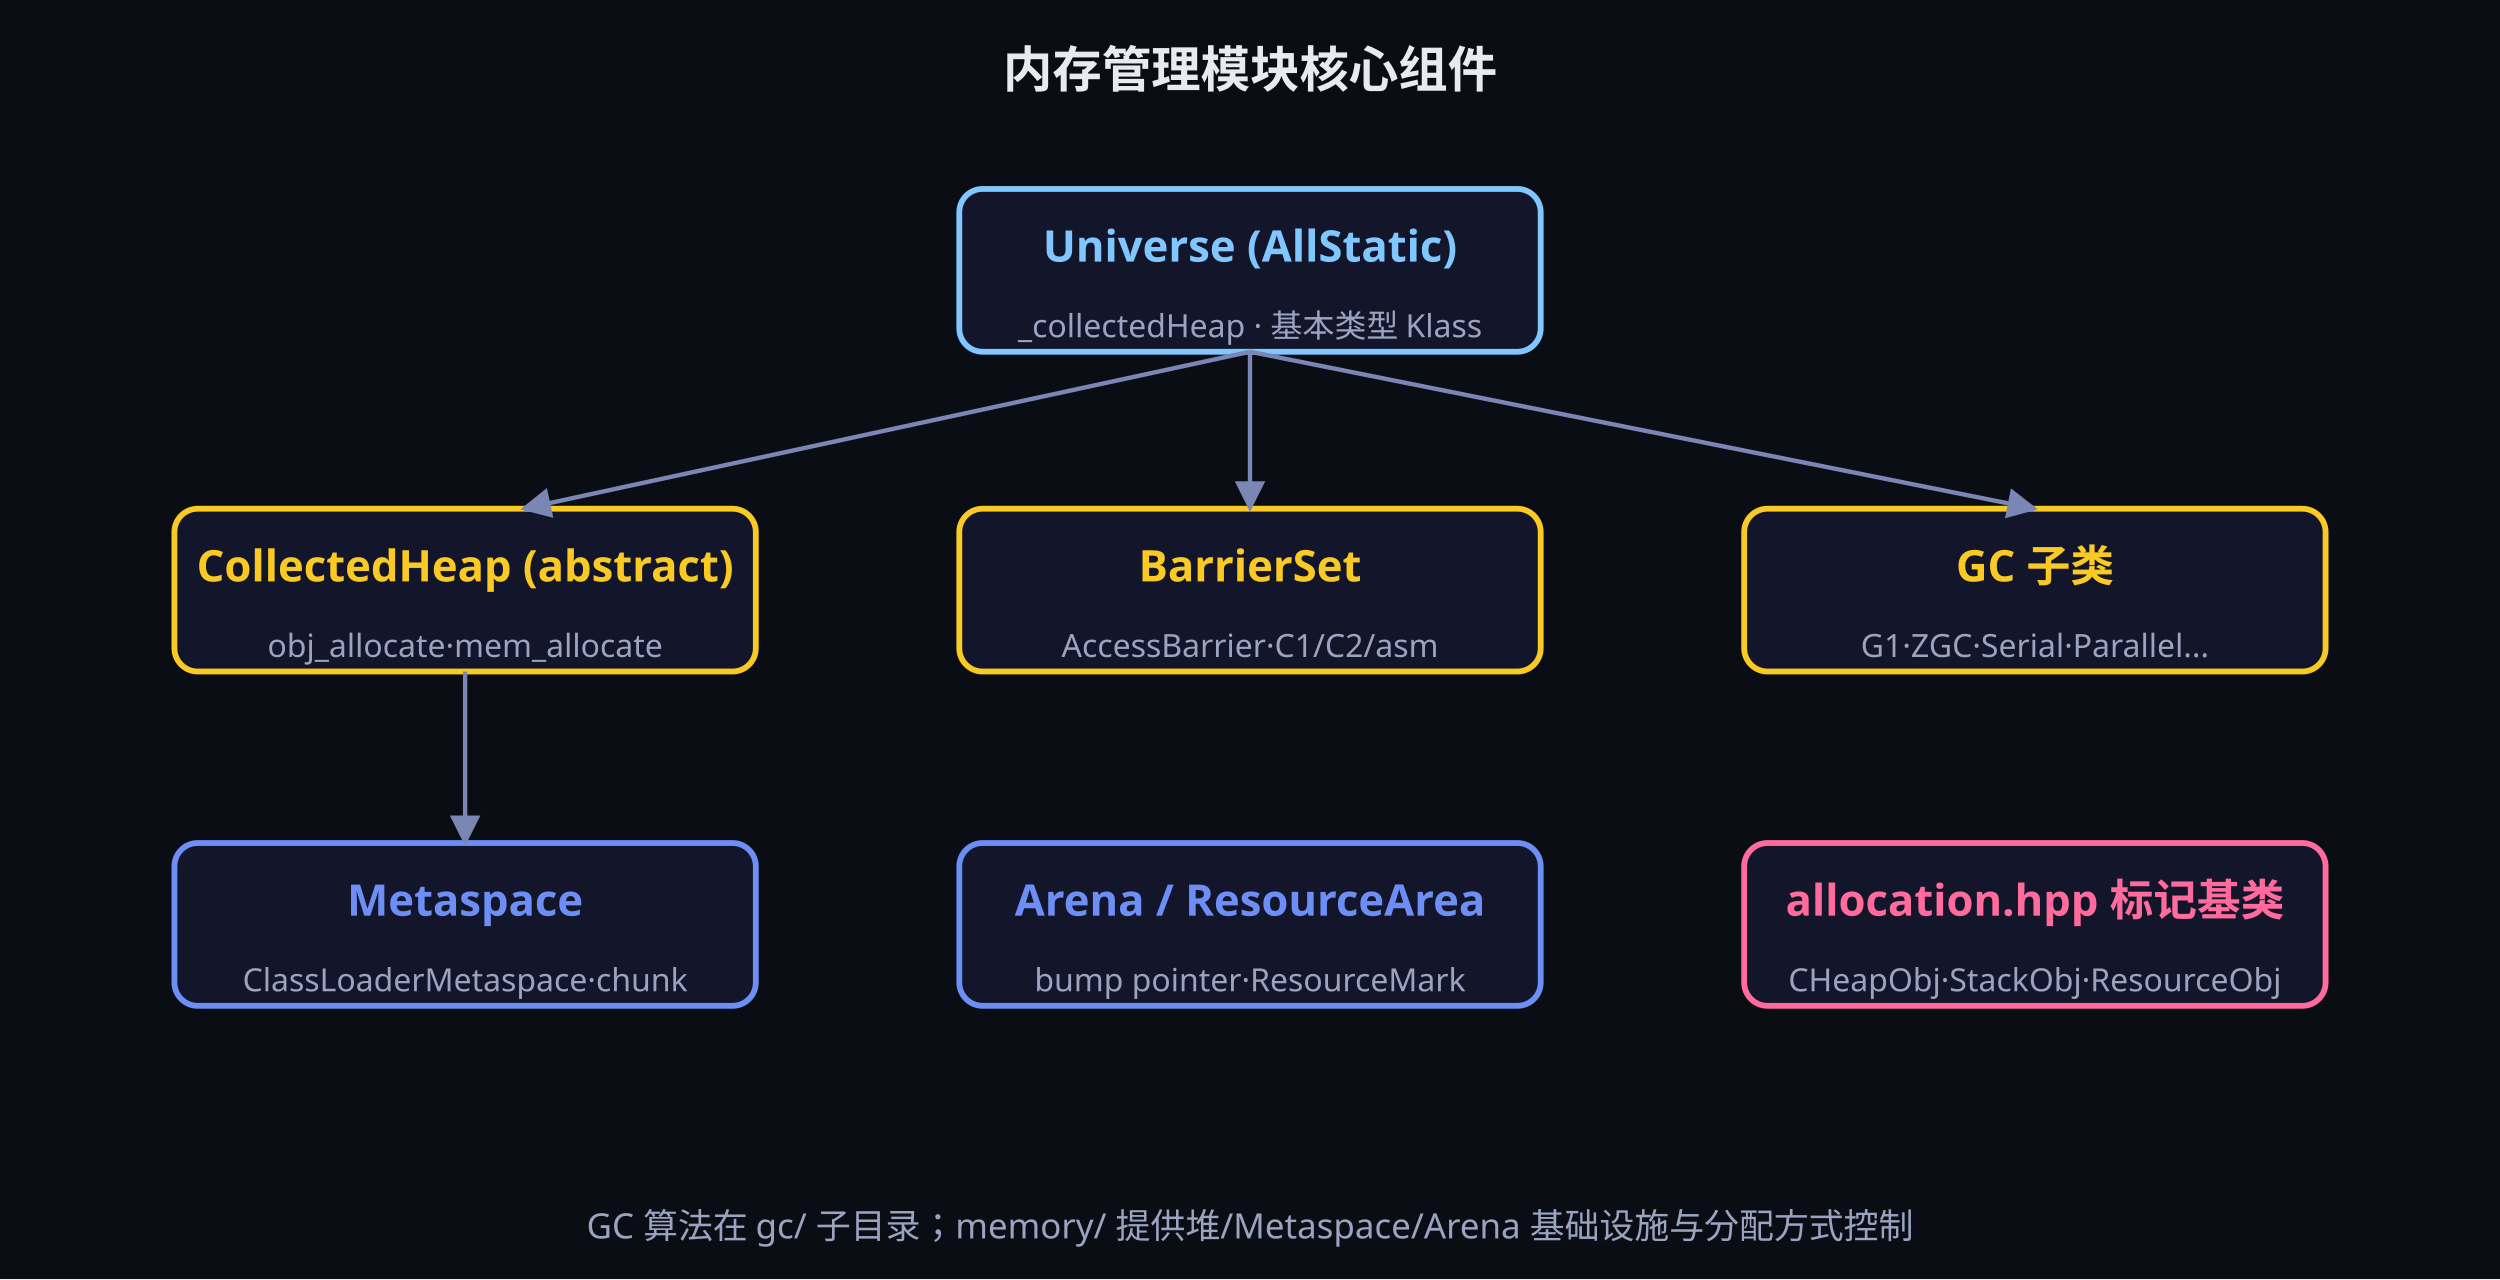
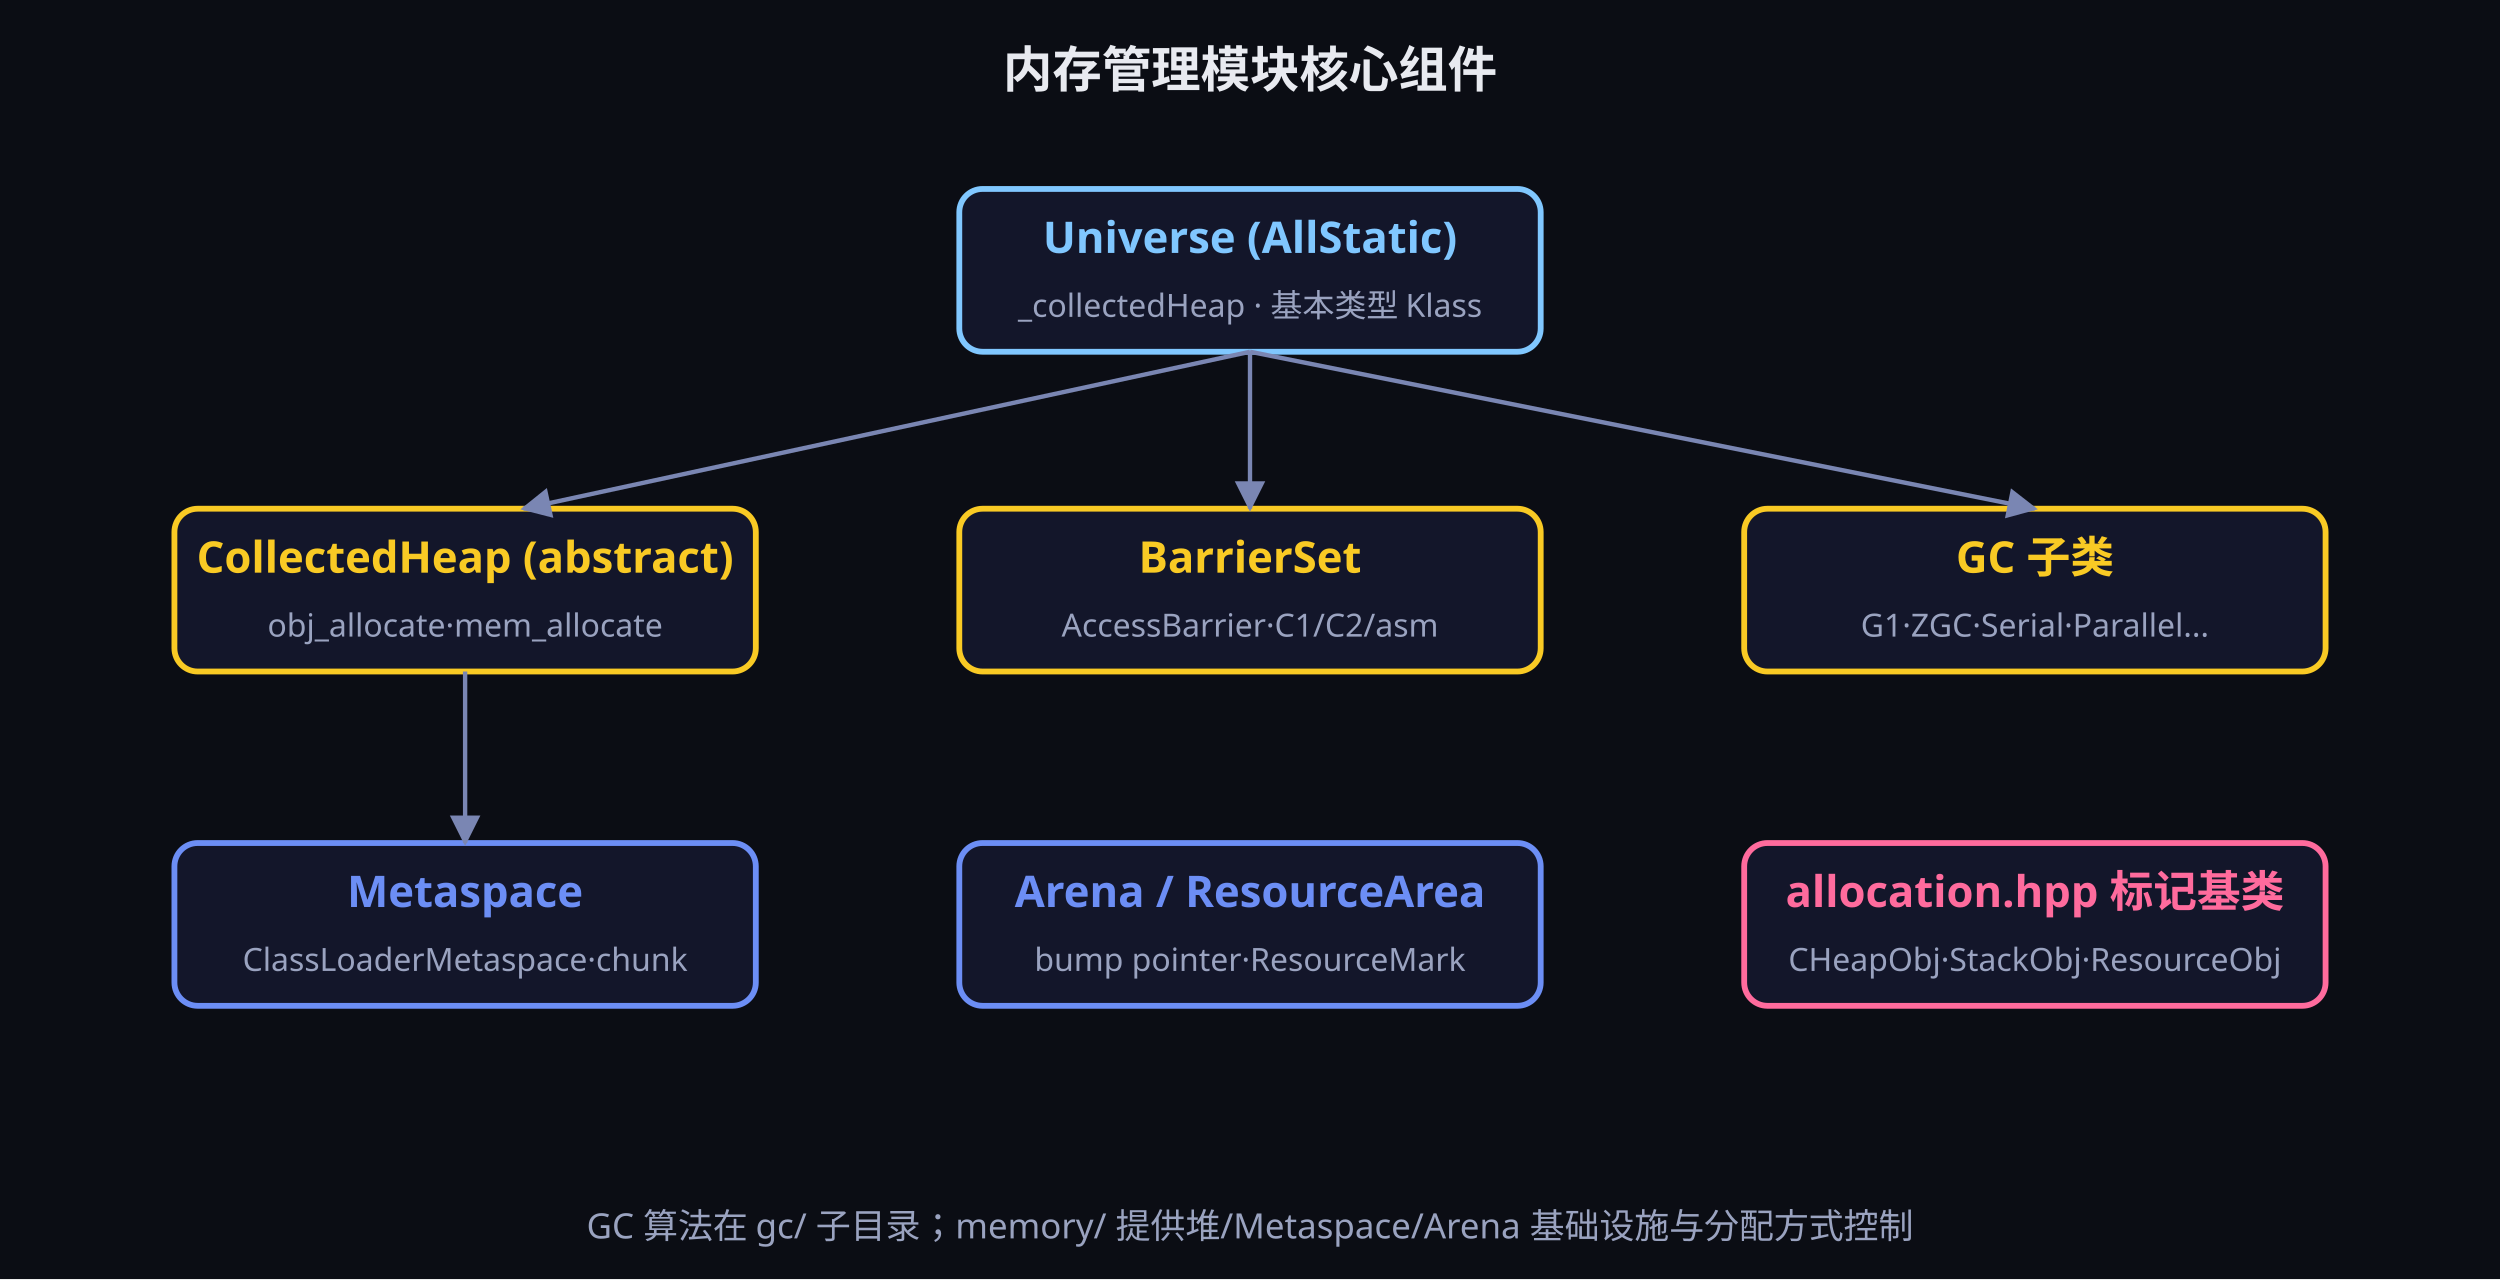
<svg xmlns="http://www.w3.org/2000/svg" width="860" height="440" viewBox="0 0 860 440" font-family="system-ui, sans-serif">
  <rect width="860" height="440" fill="#0b0d14" />
  <defs>
    <marker id="arrow" viewBox="0 0 10 10" refX="9" refY="5" markerWidth="7" markerHeight="7" orient="auto">
      <path d="M0,0 L10,5 L0,10 z" fill="#7a86b3" />
    </marker>
  </defs>
  <text x="430.0" y="30" text-anchor="middle" fill="#e8eaf0" font-size="17" font-weight="700">内存管理模块核心组件</text>
  <rect x="330" y="65" width="200" height="56" rx="8" ry="8" fill="#13162a" stroke="#80c7ff" stroke-width="2" />
-   <text x="430.0" y="90.0" text-anchor="middle" fill="#80c7ff" font-size="15" font-weight="600">Universe (AllStatic)</text>
-   <text x="430.0" y="116.0" text-anchor="middle" fill="#9aa3c0" font-size="11">_collectedHeap · 基本类型 Klass</text>
+   <text x="430.0" y="87" text-anchor="middle" fill="#80c7ff" font-size="15" font-weight="600">Universe (AllStatic)</text>
+   <text x="430.0" y="109" text-anchor="middle" fill="#9aa3c0" font-size="11">_collectedHeap · 基本类型 Klass</text>
  <rect x="60" y="175" width="200" height="56" rx="8" ry="8" fill="#13162a" stroke="#f9ca24" stroke-width="2" />
-   <text x="160.0" y="200.0" text-anchor="middle" fill="#f9ca24" font-size="15" font-weight="600">CollectedHeap (abstract)</text>
-   <text x="160.0" y="226.0" text-anchor="middle" fill="#9aa3c0" font-size="11">obj_allocate·mem_allocate</text>
+   <text x="160.0" y="197" text-anchor="middle" fill="#f9ca24" font-size="15" font-weight="600">CollectedHeap (abstract)</text>
+   <text x="160.0" y="219" text-anchor="middle" fill="#9aa3c0" font-size="11">obj_allocate·mem_allocate</text>
  <rect x="330" y="175" width="200" height="56" rx="8" ry="8" fill="#13162a" stroke="#f9ca24" stroke-width="2" />
-   <text x="430.0" y="200.0" text-anchor="middle" fill="#f9ca24" font-size="15" font-weight="600">BarrierSet</text>
-   <text x="430.0" y="226.0" text-anchor="middle" fill="#9aa3c0" font-size="11">AccessBarrier·C1/C2/asm</text>
+   <text x="430.0" y="197" text-anchor="middle" fill="#f9ca24" font-size="15" font-weight="600">BarrierSet</text>
+   <text x="430.0" y="219" text-anchor="middle" fill="#9aa3c0" font-size="11">AccessBarrier·C1/C2/asm</text>
  <rect x="600" y="175" width="200" height="56" rx="8" ry="8" fill="#13162a" stroke="#f9ca24" stroke-width="2" />
-   <text x="700.0" y="200.0" text-anchor="middle" fill="#f9ca24" font-size="15" font-weight="600">GC 子类</text>
-   <text x="700.0" y="226.0" text-anchor="middle" fill="#9aa3c0" font-size="11">G1·ZGC·Serial·Parallel...</text>
+   <text x="700.0" y="197" text-anchor="middle" fill="#f9ca24" font-size="15" font-weight="600">GC 子类</text>
+   <text x="700.0" y="219" text-anchor="middle" fill="#9aa3c0" font-size="11">G1·ZGC·Serial·Parallel...</text>
  <rect x="60" y="290" width="200" height="56" rx="8" ry="8" fill="#13162a" stroke="#6c8ef5" stroke-width="2" />
-   <text x="160.0" y="315.0" text-anchor="middle" fill="#6c8ef5" font-size="15" font-weight="600">Metaspace</text>
-   <text x="160.0" y="341.0" text-anchor="middle" fill="#9aa3c0" font-size="11">ClassLoaderMetaspace·chunk</text>
+   <text x="160.0" y="312" text-anchor="middle" fill="#6c8ef5" font-size="15" font-weight="600">Metaspace</text>
+   <text x="160.0" y="334" text-anchor="middle" fill="#9aa3c0" font-size="11">ClassLoaderMetaspace·chunk</text>
  <rect x="330" y="290" width="200" height="56" rx="8" ry="8" fill="#13162a" stroke="#6c8ef5" stroke-width="2" />
-   <text x="430.0" y="315.0" text-anchor="middle" fill="#6c8ef5" font-size="15" font-weight="600">Arena / ResourceArea</text>
-   <text x="430.0" y="341.0" text-anchor="middle" fill="#9aa3c0" font-size="11">bump pointer·ResourceMark</text>
+   <text x="430.0" y="312" text-anchor="middle" fill="#6c8ef5" font-size="15" font-weight="600">Arena / ResourceArea</text>
+   <text x="430.0" y="334" text-anchor="middle" fill="#9aa3c0" font-size="11">bump pointer·ResourceMark</text>
  <rect x="600" y="290" width="200" height="56" rx="8" ry="8" fill="#13162a" stroke="#ff6b9d" stroke-width="2" />
-   <text x="700.0" y="315.0" text-anchor="middle" fill="#ff6b9d" font-size="15" font-weight="600">allocation.hpp 标记基类</text>
-   <text x="700.0" y="341.0" text-anchor="middle" fill="#9aa3c0" font-size="11">CHeapObj·StackObj·ResourceObj</text>
+   <text x="700.0" y="312" text-anchor="middle" fill="#ff6b9d" font-size="15" font-weight="600">allocation.hpp 标记基类</text>
+   <text x="700.0" y="334" text-anchor="middle" fill="#9aa3c0" font-size="11">CHeapObj·StackObj·ResourceObj</text>
  <path d="M430,121 L180,175" fill="none" stroke="#7a86b3" stroke-width="1.5" marker-end="url(#arrow)" />
  <path d="M430,121 L430,175" fill="none" stroke="#7a86b3" stroke-width="1.5" marker-end="url(#arrow)" />
  <path d="M430,121 L700,175" fill="none" stroke="#7a86b3" stroke-width="1.5" marker-end="url(#arrow)" />
  <path d="M160,231 L160,290" fill="none" stroke="#7a86b3" stroke-width="1.5" marker-end="url(#arrow)" />
  <text x="430.0" y="426" text-anchor="middle" fill="#9aa3c0" font-size="12" font-weight="400">GC 算法在 gc/ 子目录；memory/ 提供堆/Metaspace/Arena 基础设施与分配方式控制</text>
</svg>
